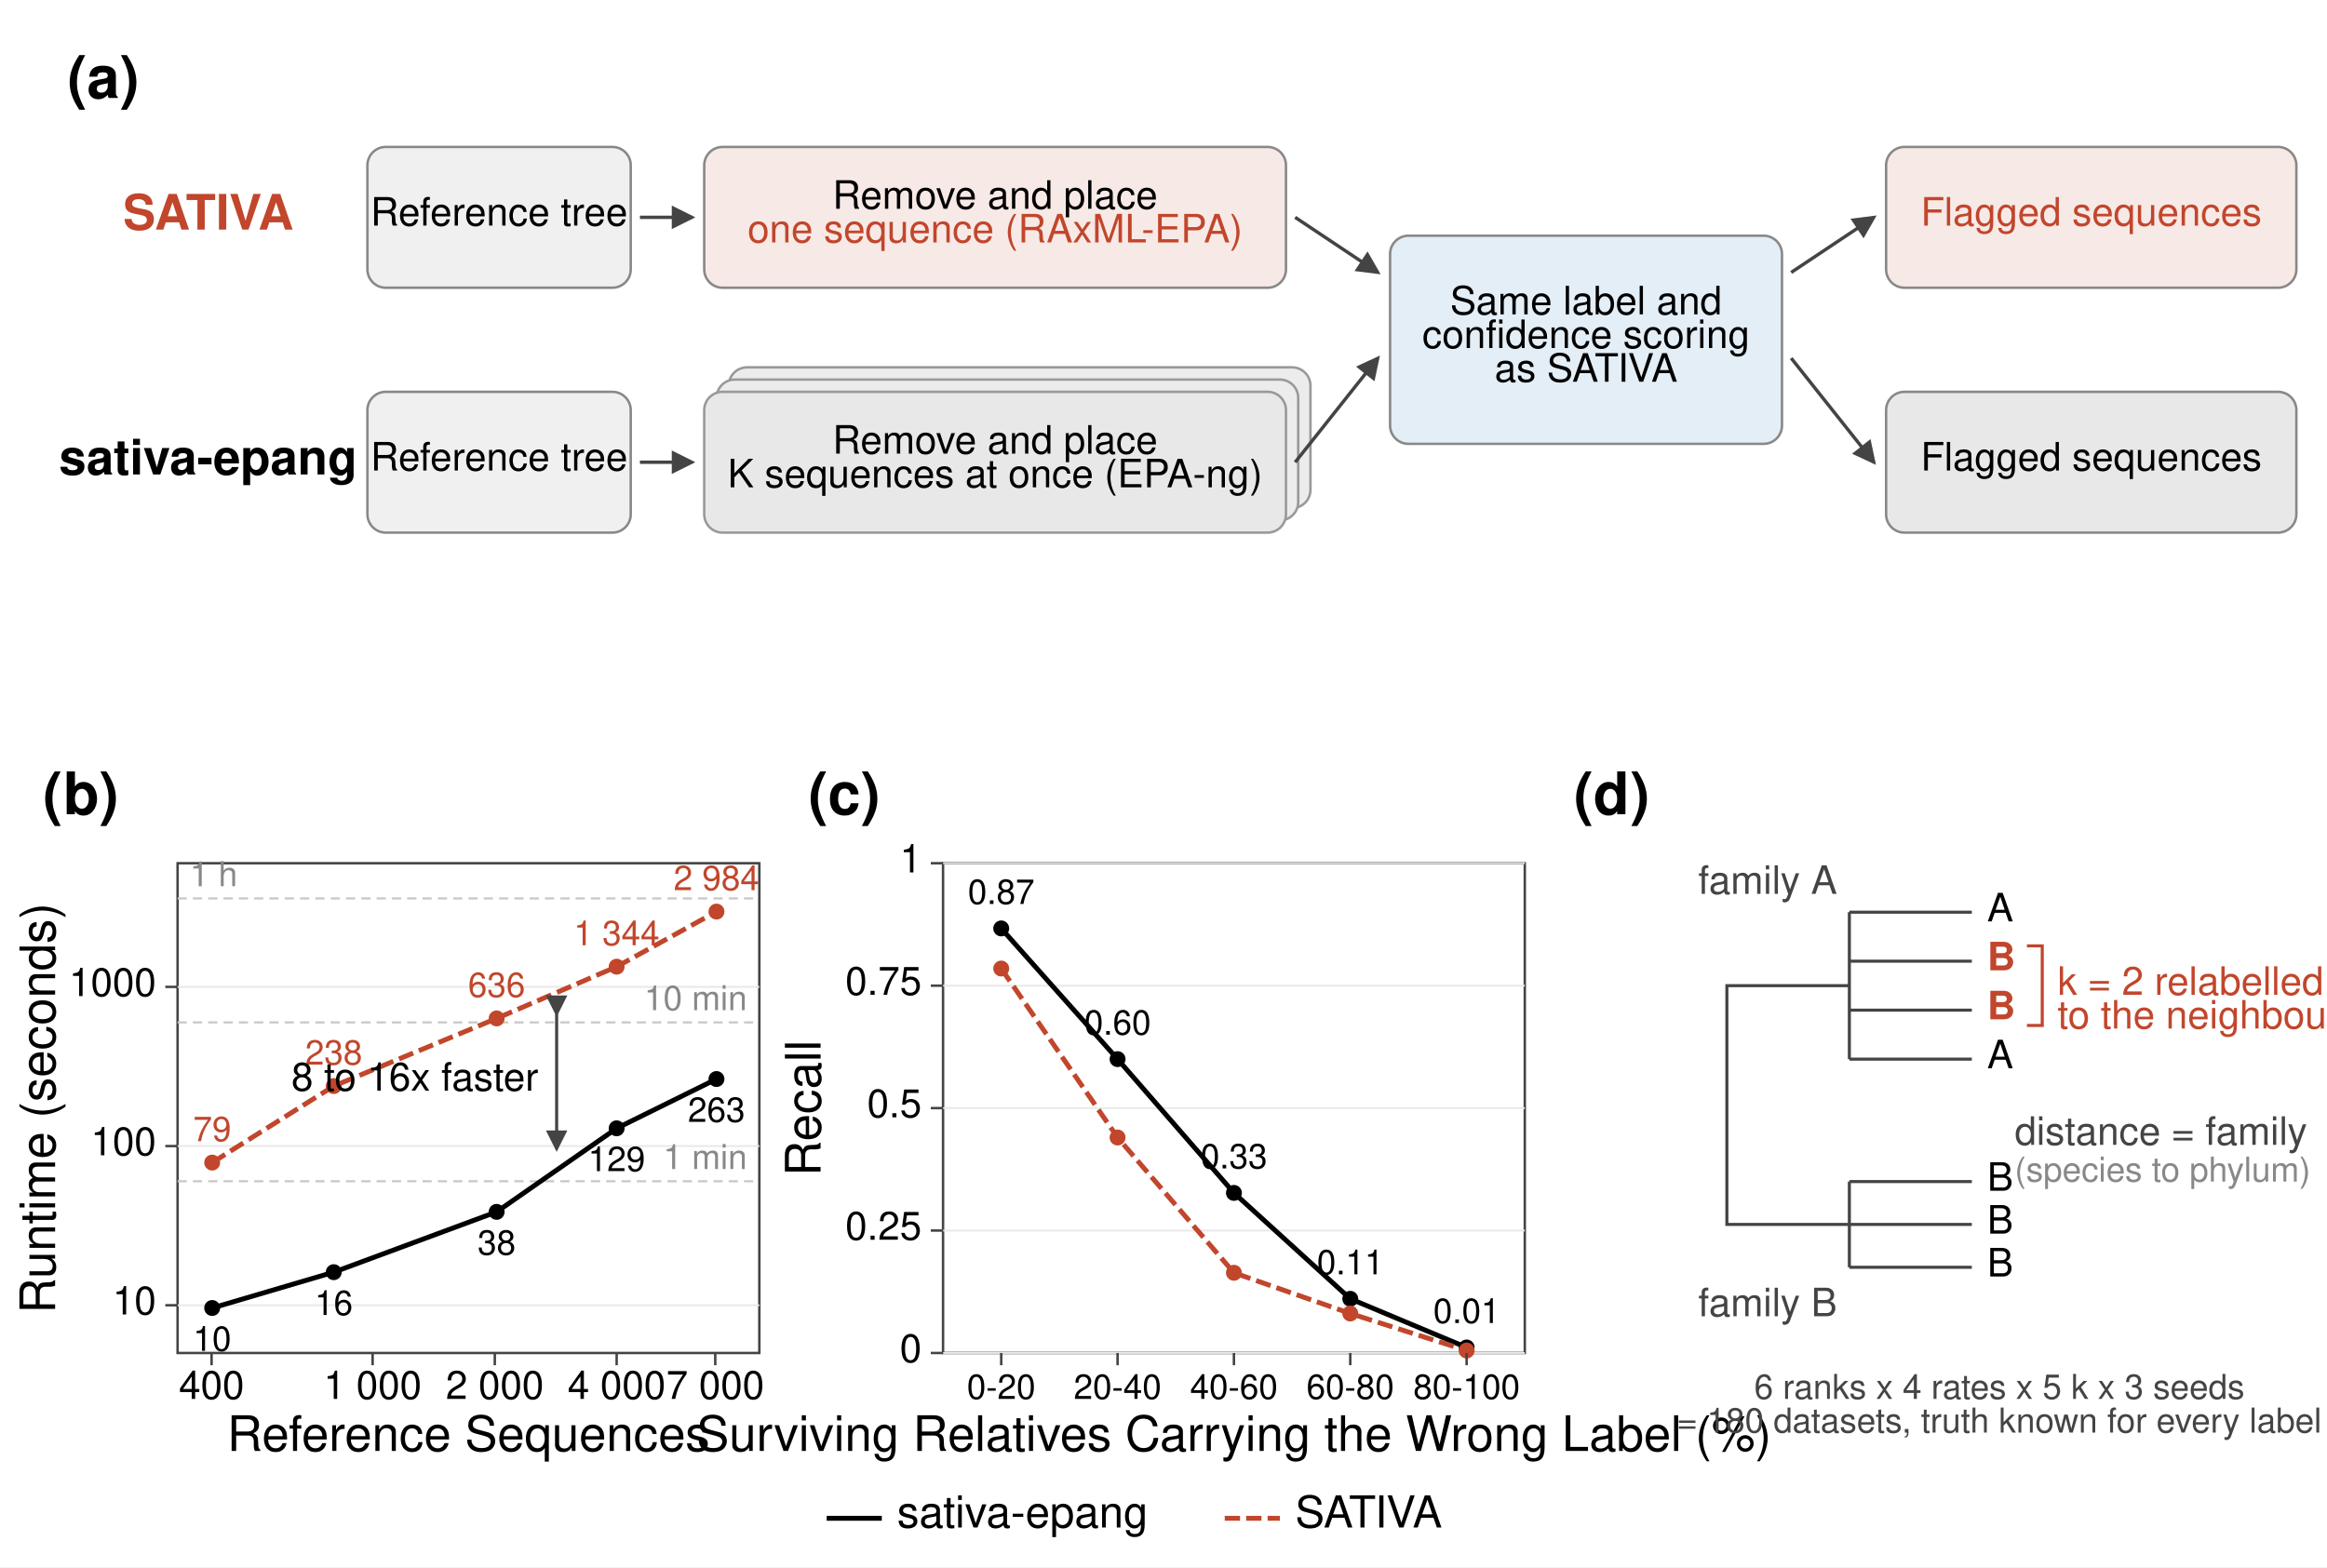
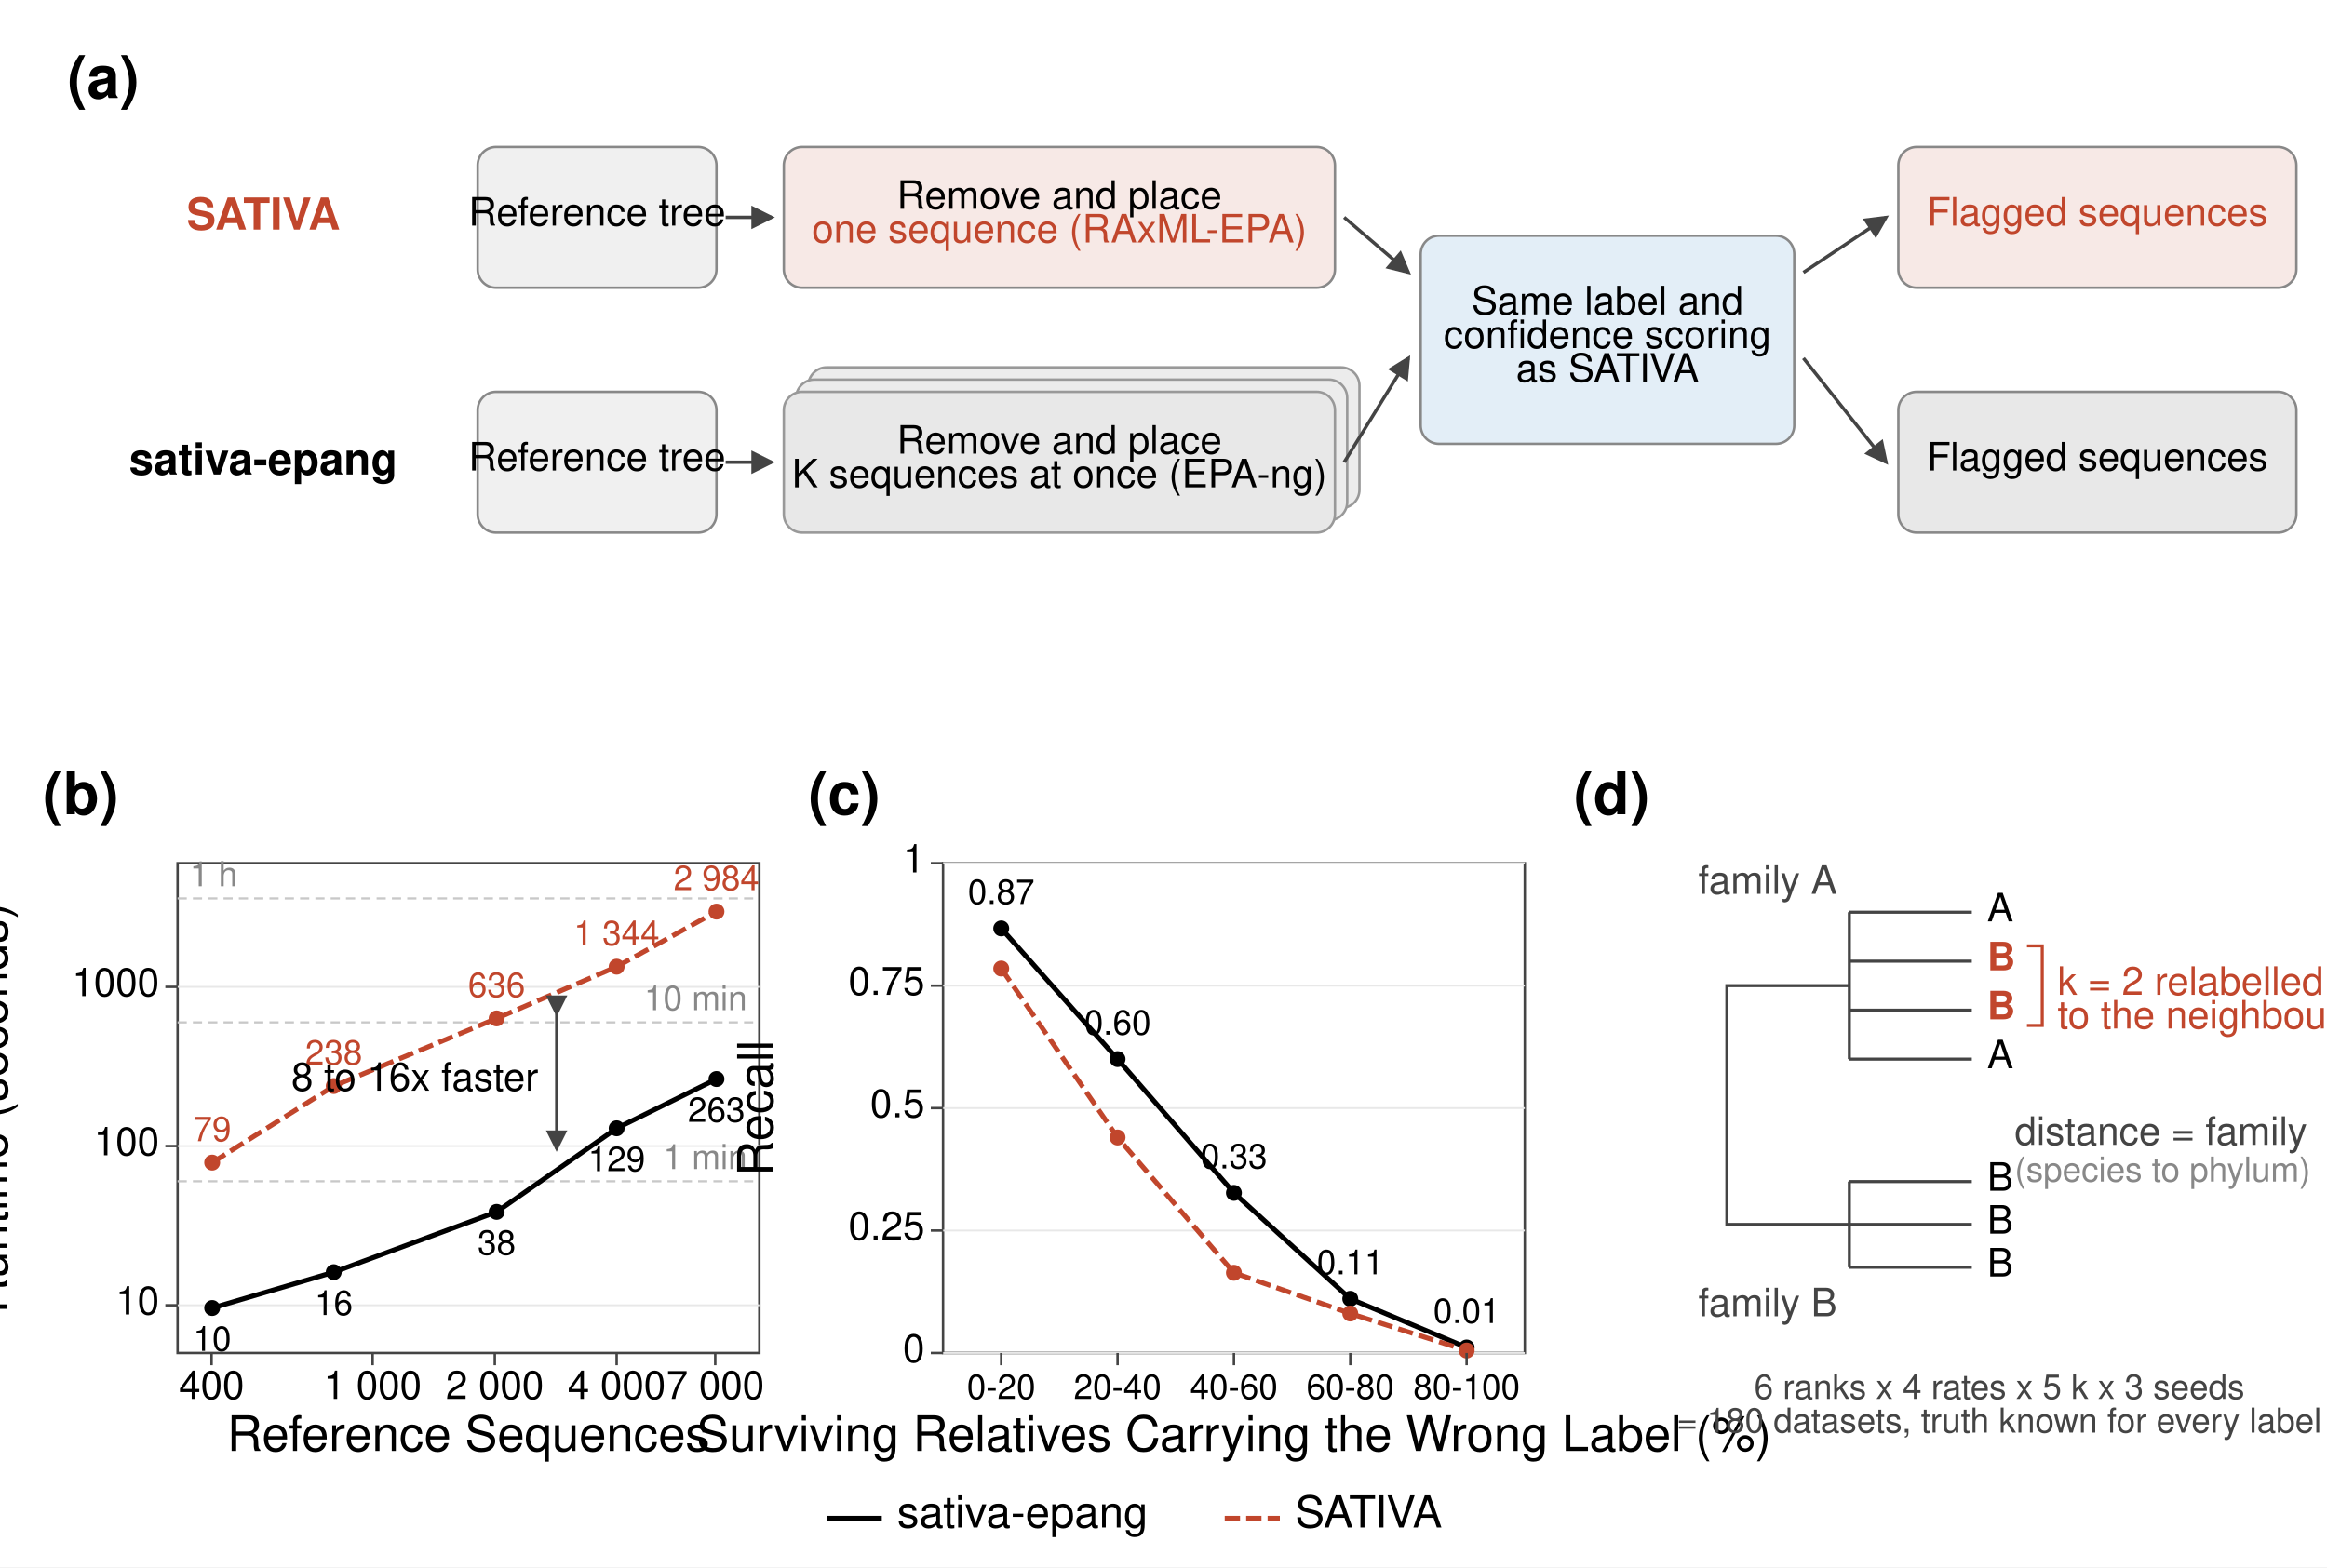
<svg xmlns="http://www.w3.org/2000/svg" width="760" height="512" viewBox="0 0 760 512" font-family="Helvetica,Arial,sans-serif">
  <rect width="760" height="512" fill="#fff" />
  <defs>
    <marker id="head" markerWidth="7" markerHeight="7" refX="6" refY="3.5" orient="auto">
      <path d="M0,0 L7,3.5 L0,7 z" fill="#444" />
    </marker>
  </defs>
  <text x="22.0" y="32.0" font-size="19.2" fill="#000" font-weight="bold" text-anchor="start">(a)</text>
-   <text x="68.0" y="75.0" font-size="16.0" fill="#c1462c" font-weight="bold" text-anchor="middle">SATIVA</text>
-   <text x="68.0" y="155.0" font-size="16.0" fill="#000000" font-weight="bold" text-anchor="middle">sativa-epang</text>
-   <rect x="120" y="48" width="86" height="46" rx="6" fill="#f0f0f0" stroke="#888" stroke-width="0.8" />
-   <text x="163.0" y="73.7" font-size="12.8" fill="#000" font-weight="normal" text-anchor="middle">Reference tree</text>
-   <rect x="120" y="128" width="86" height="46" rx="6" fill="#f0f0f0" stroke="#888" stroke-width="0.8" />
-   <text x="163.0" y="153.7" font-size="12.8" fill="#000" font-weight="normal" text-anchor="middle">Reference tree</text>
-   <rect x="230" y="48" width="190" height="46" rx="6" fill="#f7e9e6" stroke="#888" stroke-width="0.8" />
-   <text x="325.0" y="68.2" font-size="12.8" fill="#000" font-weight="normal" text-anchor="middle">Remove and place</text>
-   <text x="325.0" y="79.2" font-size="12.8" fill="#c1462c" font-weight="normal" text-anchor="middle">one sequence (RAxML-EPA)</text>
-   <rect x="238" y="120" width="190" height="46" rx="6" fill="#ececec" stroke="#999" stroke-width="0.8" />
-   <rect x="234" y="124" width="190" height="46" rx="6" fill="#ececec" stroke="#999" stroke-width="0.8" />
-   <rect x="230" y="128" width="190" height="46" rx="6" fill="#e8e8e8" stroke="#999" stroke-width="0.8" />
-   <text x="325.0" y="148.2" font-size="12.8" fill="#000" font-weight="normal" text-anchor="middle">Remove and place</text>
-   <text x="325.0" y="159.2" font-size="12.8" fill="#000000" font-weight="normal" text-anchor="middle">K sequences at once (EPA-ng)</text>
-   <rect x="454" y="77.0" width="128" height="68" rx="6" fill="#e3eef7" stroke="#888" stroke-width="0.8" />
-   <text x="518.0" y="102.7" font-size="12.8" fill="#000" font-weight="normal" text-anchor="middle">Same label and</text>
-   <text x="518.0" y="113.7" font-size="12.8" fill="#000" font-weight="normal" text-anchor="middle">confidence scoring</text>
-   <text x="518.0" y="124.7" font-size="12.8" fill="#000" font-weight="normal" text-anchor="middle">as SATIVA</text>
-   <rect x="616" y="48" width="134" height="46" rx="6" fill="#f7e9e6" stroke="#888" stroke-width="0.8" />
-   <text x="683.0" y="73.7" font-size="12.8" fill="#c1462c" font-weight="normal" text-anchor="middle">Flagged sequences</text>
-   <rect x="616" y="128" width="134" height="46" rx="6" fill="#e8e8e8" stroke="#888" stroke-width="0.8" />
-   <text x="683.0" y="153.7" font-size="12.8" fill="#000000" font-weight="normal" text-anchor="middle">Flagged sequences</text>
-   <line x1="209.0" y1="71.0" x2="226.0" y2="71.0" stroke="#444" stroke-width="1.1" marker-end="url(#head)" />
-   <line x1="423.0" y1="71.0" x2="450.0" y2="89.0" stroke="#444" stroke-width="1.1" marker-end="url(#head)" />
-   <line x1="585.0" y1="89.0" x2="612.0" y2="71.0" stroke="#444" stroke-width="1.1" marker-end="url(#head)" />
-   <line x1="209.0" y1="151.0" x2="226.0" y2="151.0" stroke="#444" stroke-width="1.1" marker-end="url(#head)" />
-   <line x1="423.0" y1="151.0" x2="450.0" y2="117.0" stroke="#444" stroke-width="1.1" marker-end="url(#head)" />
-   <line x1="585.0" y1="117.0" x2="612.0" y2="151.0" stroke="#444" stroke-width="1.1" marker-end="url(#head)" />
+   <text x="86.0" y="75.0" font-size="14.4" fill="#c1462c" font-weight="bold" text-anchor="middle">SATIVA</text>
+   <text x="86.0" y="155.0" font-size="14.4" fill="#000000" font-weight="bold" text-anchor="middle">sativa-epang</text>
+   <rect x="156" y="48" width="78" height="46" rx="6" fill="#f0f0f0" stroke="#888" stroke-width="0.8" />
+   <text x="195.0" y="73.7" font-size="12.8" fill="#000" font-weight="normal" text-anchor="middle">Reference tree</text>
+   <rect x="156" y="128" width="78" height="46" rx="6" fill="#f0f0f0" stroke="#888" stroke-width="0.8" />
+   <text x="195.0" y="153.7" font-size="12.8" fill="#000" font-weight="normal" text-anchor="middle">Reference tree</text>
+   <rect x="256" y="48" width="180" height="46" rx="6" fill="#f7e9e6" stroke="#888" stroke-width="0.8" />
+   <text x="346.0" y="68.2" font-size="12.8" fill="#000" font-weight="normal" text-anchor="middle">Remove and place</text>
+   <text x="346.0" y="79.2" font-size="12.8" fill="#c1462c" font-weight="normal" text-anchor="middle">one sequence (RAxML-EPA)</text>
+   <rect x="264" y="120" width="180" height="46" rx="6" fill="#ececec" stroke="#999" stroke-width="0.8" />
+   <rect x="260" y="124" width="180" height="46" rx="6" fill="#ececec" stroke="#999" stroke-width="0.8" />
+   <rect x="256" y="128" width="180" height="46" rx="6" fill="#e8e8e8" stroke="#999" stroke-width="0.8" />
+   <text x="346.0" y="148.2" font-size="12.8" fill="#000" font-weight="normal" text-anchor="middle">Remove and place</text>
+   <text x="346.0" y="159.2" font-size="12.8" fill="#000000" font-weight="normal" text-anchor="middle">K sequences at once (EPA-ng)</text>
+   <rect x="464" y="77.0" width="122" height="68" rx="6" fill="#e3eef7" stroke="#888" stroke-width="0.8" />
+   <text x="525.0" y="102.7" font-size="12.8" fill="#000" font-weight="normal" text-anchor="middle">Same label and</text>
+   <text x="525.0" y="113.7" font-size="12.8" fill="#000" font-weight="normal" text-anchor="middle">confidence scoring</text>
+   <text x="525.0" y="124.7" font-size="12.8" fill="#000" font-weight="normal" text-anchor="middle">as SATIVA</text>
+   <rect x="620" y="48" width="130" height="46" rx="6" fill="#f7e9e6" stroke="#888" stroke-width="0.8" />
+   <text x="685.0" y="73.7" font-size="12.8" fill="#c1462c" font-weight="normal" text-anchor="middle">Flagged sequences</text>
+   <rect x="620" y="128" width="130" height="46" rx="6" fill="#e8e8e8" stroke="#888" stroke-width="0.8" />
+   <text x="685.0" y="153.7" font-size="12.8" fill="#000000" font-weight="normal" text-anchor="middle">Flagged sequences</text>
+   <line x1="237.0" y1="71.0" x2="252.0" y2="71.0" stroke="#444" stroke-width="1.1" marker-end="url(#head)" />
+   <line x1="439.0" y1="71.0" x2="460.0" y2="89.0" stroke="#444" stroke-width="1.1" marker-end="url(#head)" />
+   <line x1="589.0" y1="89.0" x2="616.0" y2="71.0" stroke="#444" stroke-width="1.1" marker-end="url(#head)" />
+   <line x1="237.0" y1="151.0" x2="252.0" y2="151.0" stroke="#444" stroke-width="1.1" marker-end="url(#head)" />
+   <line x1="439.0" y1="151.0" x2="460.0" y2="117.0" stroke="#444" stroke-width="1.1" marker-end="url(#head)" />
+   <line x1="589.0" y1="117.0" x2="616.0" y2="151.0" stroke="#444" stroke-width="1.1" marker-end="url(#head)" />
  <rect x="58" y="282" width="190" height="160" fill="none" stroke="#444" stroke-width="0.8" />
  <text x="14.0" y="266.0" font-size="19.2" fill="#000" font-weight="bold" text-anchor="start">(b)</text>
  <text x="153.0" y="474.0" font-size="16.0" fill="#000" font-weight="normal" text-anchor="middle">Reference Sequences</text>
-   <text x="18.0" y="362.0" font-size="16.0" fill="#000" font-weight="normal" text-anchor="middle" transform="rotate(-90 18.0 362.0)">Runtime (seconds)</text>
+   <text x="2.4" y="362.0" font-size="16.0" fill="#000" font-weight="normal" text-anchor="middle" transform="rotate(-90 2.4 362.0)">Runtime (seconds)</text>
  <line x1="69.1" y1="442" x2="69.1" y2="446" stroke="#444" stroke-width="0.8" />
  <text x="69.1" y="457.0" font-size="12.8" fill="#000" font-weight="normal" text-anchor="middle">400</text>
  <line x1="121.7" y1="442" x2="121.7" y2="446" stroke="#444" stroke-width="0.8" />
  <text x="121.7" y="457.0" font-size="12.8" fill="#000" font-weight="normal" text-anchor="middle">1 000</text>
  <line x1="161.6" y1="442" x2="161.6" y2="446" stroke="#444" stroke-width="0.8" />
  <text x="161.6" y="457.0" font-size="12.8" fill="#000" font-weight="normal" text-anchor="middle">2 000</text>
  <line x1="201.4" y1="442" x2="201.4" y2="446" stroke="#444" stroke-width="0.8" />
  <text x="201.4" y="457.0" font-size="12.8" fill="#000" font-weight="normal" text-anchor="middle">4 000</text>
  <line x1="233.6" y1="442" x2="233.6" y2="446" stroke="#444" stroke-width="0.8" />
  <text x="233.6" y="457.0" font-size="12.8" fill="#000" font-weight="normal" text-anchor="middle">7 000</text>
  <line x1="58" y1="426.4" x2="248" y2="426.4" stroke="#e8e8e8" stroke-width="0.6" />
  <line x1="54" y1="426.4" x2="58" y2="426.4" stroke="#444" stroke-width="0.8" />
-   <text x="51.0" y="429.4" font-size="12.8" fill="#000" font-weight="normal" text-anchor="end">10</text>
+   <text x="52.0" y="429.4" font-size="12.8" fill="#000" font-weight="normal" text-anchor="end">10</text>
  <line x1="58" y1="374.4" x2="248" y2="374.4" stroke="#e8e8e8" stroke-width="0.6" />
  <line x1="54" y1="374.4" x2="58" y2="374.4" stroke="#444" stroke-width="0.8" />
-   <text x="51.0" y="377.4" font-size="12.8" fill="#000" font-weight="normal" text-anchor="end">100</text>
+   <text x="52.0" y="377.4" font-size="12.8" fill="#000" font-weight="normal" text-anchor="end">100</text>
  <line x1="58" y1="322.4" x2="248" y2="322.4" stroke="#e8e8e8" stroke-width="0.6" />
  <line x1="54" y1="322.4" x2="58" y2="322.4" stroke="#444" stroke-width="0.8" />
-   <text x="51.0" y="325.4" font-size="12.8" fill="#000" font-weight="normal" text-anchor="end">1000</text>
+   <text x="52.0" y="325.4" font-size="12.8" fill="#000" font-weight="normal" text-anchor="end">1000</text>
  <line x1="58" y1="385.9" x2="248" y2="385.9" stroke="#c8c8c8" stroke-width="0.7" stroke-dasharray="3 2" />
  <text x="244.0" y="381.9" font-size="11.2" fill="#888" font-weight="normal" text-anchor="end">1 min</text>
  <line x1="58" y1="334.0" x2="248" y2="334.0" stroke="#c8c8c8" stroke-width="0.7" stroke-dasharray="3 2" />
  <text x="244.0" y="330.0" font-size="11.2" fill="#888" font-weight="normal" text-anchor="end">10 min</text>
  <line x1="58" y1="293.5" x2="248" y2="293.5" stroke="#c8c8c8" stroke-width="0.7" stroke-dasharray="3 2" />
  <text x="62.0" y="289.5" font-size="11.2" fill="#888" font-weight="normal" text-anchor="start">1 h</text>
  <path d="M69.3,379.8 L109.0,354.8 L162.2,332.7 L201.4,315.8 L234.0,297.8" fill="none" stroke="#c1462c" stroke-width="1.6" stroke-dasharray="5 2" />
  <circle cx="69.3" cy="379.8" r="2.6" fill="#c1462c" />
  <circle cx="109.0" cy="354.8" r="2.6" fill="#c1462c" />
  <circle cx="162.2" cy="332.7" r="2.6" fill="#c1462c" />
  <circle cx="201.4" cy="315.8" r="2.6" fill="#c1462c" />
  <circle cx="234.0" cy="297.8" r="2.6" fill="#c1462c" />
  <path d="M69.3,427.3 L109.0,415.6 L162.2,395.9 L201.4,368.6 L234.0,352.5" fill="none" stroke="#000000" stroke-width="1.6" />
  <circle cx="69.3" cy="427.3" r="2.6" fill="#000000" />
  <circle cx="109.0" cy="415.6" r="2.6" fill="#000000" />
  <circle cx="162.2" cy="395.9" r="2.6" fill="#000000" />
  <circle cx="201.4" cy="368.6" r="2.6" fill="#000000" />
  <circle cx="234.0" cy="352.5" r="2.6" fill="#000000" />
  <text x="69.3" y="372.8" font-size="11.2" fill="#c1462c" font-weight="normal" text-anchor="middle">79</text>
  <text x="69.3" y="441.3" font-size="11.2" fill="#000000" font-weight="normal" text-anchor="middle">10</text>
  <text x="109.0" y="347.8" font-size="11.2" fill="#c1462c" font-weight="normal" text-anchor="middle">238</text>
  <text x="109.0" y="429.6" font-size="11.2" fill="#000000" font-weight="normal" text-anchor="middle">16</text>
  <text x="162.2" y="325.7" font-size="11.2" fill="#c1462c" font-weight="normal" text-anchor="middle">636</text>
  <text x="162.2" y="409.9" font-size="11.2" fill="#000000" font-weight="normal" text-anchor="middle">38</text>
  <text x="201.4" y="308.8" font-size="11.2" fill="#c1462c" font-weight="normal" text-anchor="middle">1 344</text>
  <text x="201.4" y="382.6" font-size="11.2" fill="#000000" font-weight="normal" text-anchor="middle">129</text>
  <text x="234.0" y="290.8" font-size="11.2" fill="#c1462c" font-weight="normal" text-anchor="middle">2 984</text>
  <text x="234.0" y="366.5" font-size="11.2" fill="#000000" font-weight="normal" text-anchor="middle">263</text>
  <line x1="181.8" y1="331.2" x2="181.8" y2="375.3" stroke="#444" stroke-width="1" marker-end="url(#head)" marker-start="url(#head)" />
  <text x="175.8" y="356.3" font-size="12.8" fill="#000" font-weight="normal" text-anchor="end">8 to 16x faster</text>
  <rect x="308" y="282" width="190" height="160" fill="none" stroke="#444" stroke-width="0.8" />
  <text x="264.0" y="266.0" font-size="19.2" fill="#000" font-weight="bold" text-anchor="start">(c)</text>
  <text x="403.0" y="474.0" font-size="16.0" fill="#000" font-weight="normal" text-anchor="middle">Surviving Relatives Carrying the Wrong Label (%)</text>
-   <text x="268.0" y="362.0" font-size="16.0" fill="#000" font-weight="normal" text-anchor="middle" transform="rotate(-90 268.0 362.0)">Recall</text>
+   <text x="252.4" y="362.0" font-size="16.0" fill="#000" font-weight="normal" text-anchor="middle" transform="rotate(-90 252.4 362.0)">Recall</text>
  <line x1="308" y1="442.0" x2="498" y2="442.0" stroke="#e8e8e8" stroke-width="0.6" />
  <line x1="304" y1="442.0" x2="308" y2="442.0" stroke="#444" stroke-width="0.8" />
-   <text x="301.0" y="445.0" font-size="12.8" fill="#000" font-weight="normal" text-anchor="end">0</text>
+   <text x="302.0" y="445.0" font-size="12.8" fill="#000" font-weight="normal" text-anchor="end">0</text>
  <line x1="308" y1="402.0" x2="498" y2="402.0" stroke="#e8e8e8" stroke-width="0.6" />
  <line x1="304" y1="402.0" x2="308" y2="402.0" stroke="#444" stroke-width="0.8" />
-   <text x="301.0" y="405.0" font-size="12.8" fill="#000" font-weight="normal" text-anchor="end">0.25</text>
+   <text x="302.0" y="405.0" font-size="12.8" fill="#000" font-weight="normal" text-anchor="end">0.25</text>
  <line x1="308" y1="362.0" x2="498" y2="362.0" stroke="#e8e8e8" stroke-width="0.6" />
  <line x1="304" y1="362.0" x2="308" y2="362.0" stroke="#444" stroke-width="0.8" />
-   <text x="301.0" y="365.0" font-size="12.8" fill="#000" font-weight="normal" text-anchor="end">0.5</text>
+   <text x="302.0" y="365.0" font-size="12.8" fill="#000" font-weight="normal" text-anchor="end">0.5</text>
  <line x1="308" y1="322.0" x2="498" y2="322.0" stroke="#e8e8e8" stroke-width="0.6" />
  <line x1="304" y1="322.0" x2="308" y2="322.0" stroke="#444" stroke-width="0.8" />
-   <text x="301.0" y="325.0" font-size="12.8" fill="#000" font-weight="normal" text-anchor="end">0.75</text>
+   <text x="302.0" y="325.0" font-size="12.8" fill="#000" font-weight="normal" text-anchor="end">0.75</text>
  <line x1="308" y1="282.0" x2="498" y2="282.0" stroke="#e8e8e8" stroke-width="0.6" />
  <line x1="304" y1="282.0" x2="308" y2="282.0" stroke="#444" stroke-width="0.8" />
-   <text x="301.0" y="285.0" font-size="12.8" fill="#000" font-weight="normal" text-anchor="end">1</text>
+   <text x="302.0" y="285.0" font-size="12.8" fill="#000" font-weight="normal" text-anchor="end">1</text>
  <path d="M327.0,303.3 L365.0,346.0 L403.0,389.7 L441.0,424.3 L479.0,440.2" fill="none" stroke="#000000" stroke-width="1.6" />
  <circle cx="327.0" cy="303.3" r="2.6" fill="#000000" />
  <circle cx="365.0" cy="346.0" r="2.6" fill="#000000" />
  <circle cx="403.0" cy="389.7" r="2.6" fill="#000000" />
  <circle cx="441.0" cy="424.3" r="2.6" fill="#000000" />
  <circle cx="479.0" cy="440.2" r="2.6" fill="#000000" />
  <text x="327.0" y="295.3" font-size="11.2" fill="#000000" font-weight="normal" text-anchor="middle">0.87</text>
  <text x="365.0" y="338.0" font-size="11.2" fill="#000000" font-weight="normal" text-anchor="middle">0.60</text>
  <text x="403.0" y="381.7" font-size="11.2" fill="#000000" font-weight="normal" text-anchor="middle">0.33</text>
  <text x="441.0" y="416.3" font-size="11.2" fill="#000000" font-weight="normal" text-anchor="middle">0.11</text>
  <text x="479.0" y="432.2" font-size="11.2" fill="#000000" font-weight="normal" text-anchor="middle">0.01</text>
  <path d="M327.0,316.4 L365.0,371.6 L403.0,415.8 L441.0,429.1 L479.0,441.2" fill="none" stroke="#c1462c" stroke-width="1.6" stroke-dasharray="5 2" />
  <circle cx="327.0" cy="316.4" r="2.6" fill="#c1462c" />
  <circle cx="365.0" cy="371.6" r="2.6" fill="#c1462c" />
  <circle cx="403.0" cy="415.8" r="2.6" fill="#c1462c" />
  <circle cx="441.0" cy="429.1" r="2.6" fill="#c1462c" />
  <circle cx="479.0" cy="441.2" r="2.6" fill="#c1462c" />
  <line x1="327.0" y1="442" x2="327.0" y2="446" stroke="#444" stroke-width="0.8" />
  <text x="327.0" y="457.0" font-size="11.2" fill="#000" font-weight="normal" text-anchor="middle">0-20</text>
  <line x1="365.0" y1="442" x2="365.0" y2="446" stroke="#444" stroke-width="0.8" />
  <text x="365.0" y="457.0" font-size="11.2" fill="#000" font-weight="normal" text-anchor="middle">20-40</text>
  <line x1="403.0" y1="442" x2="403.0" y2="446" stroke="#444" stroke-width="0.8" />
  <text x="403.0" y="457.0" font-size="11.2" fill="#000" font-weight="normal" text-anchor="middle">40-60</text>
  <line x1="441.0" y1="442" x2="441.0" y2="446" stroke="#444" stroke-width="0.8" />
  <text x="441.0" y="457.0" font-size="11.2" fill="#000" font-weight="normal" text-anchor="middle">60-80</text>
  <line x1="479.0" y1="442" x2="479.0" y2="446" stroke="#444" stroke-width="0.8" />
  <text x="479.0" y="457.0" font-size="11.2" fill="#000" font-weight="normal" text-anchor="middle">80-100</text>
  <text x="514.0" y="266.0" font-size="19.2" fill="#000" font-weight="bold" text-anchor="start">(d)</text>
  <path d="M564,358 V322 H604 M564,358 V400 H604" fill="none" stroke="#444" stroke-width="1" />
  <path d="M604,298 V346" fill="none" stroke="#444" stroke-width="1" />
  <path d="M604,386 V414" fill="none" stroke="#444" stroke-width="1" />
  <line x1="604" y1="298" x2="644" y2="298" stroke="#444" stroke-width="1" />
  <line x1="604" y1="314" x2="644" y2="314" stroke="#444" stroke-width="1" />
  <line x1="604" y1="330" x2="644" y2="330" stroke="#444" stroke-width="1" />
  <line x1="604" y1="346" x2="644" y2="346" stroke="#444" stroke-width="1" />
  <line x1="604" y1="386" x2="644" y2="386" stroke="#444" stroke-width="1" />
  <line x1="604" y1="400" x2="644" y2="400" stroke="#444" stroke-width="1" />
  <line x1="604" y1="414" x2="644" y2="414" stroke="#444" stroke-width="1" />
  <text x="600.0" y="292.0" font-size="12.8" fill="#444" font-weight="normal" text-anchor="end">family A</text>
  <text x="600.0" y="430.0" font-size="12.8" fill="#444" font-weight="normal" text-anchor="end">family B</text>
  <text x="649.0" y="301.0" font-size="12.8" fill="#000" font-weight="normal" text-anchor="start">A</text>
  <text x="649.0" y="317.0" font-size="12.8" fill="#c1462c" font-weight="bold" text-anchor="start">B</text>
  <text x="649.0" y="333.0" font-size="12.8" fill="#c1462c" font-weight="bold" text-anchor="start">B</text>
  <text x="649.0" y="349.0" font-size="12.8" fill="#000" font-weight="normal" text-anchor="start">A</text>
  <text x="649.0" y="389.0" font-size="12.8" fill="#000" font-weight="normal" text-anchor="start">B</text>
  <text x="649.0" y="403.0" font-size="12.8" fill="#000" font-weight="normal" text-anchor="start">B</text>
  <text x="649.0" y="417.0" font-size="12.8" fill="#000" font-weight="normal" text-anchor="start">B</text>
  <path d="M662,309 H667 V335 H662" fill="none" stroke="#c1462c" stroke-width="1" />
  <text x="672.0" y="325.0" font-size="12.8" fill="#c1462c" font-weight="normal" text-anchor="start">k = 2 relabelled</text>
  <text x="672.0" y="336.0" font-size="12.8" fill="#c1462c" font-weight="normal" text-anchor="start">to the neighbour</text>
  <text x="658.0" y="374.0" font-size="12.8" fill="#444" font-weight="normal" text-anchor="start">distance = family</text>
  <text x="658.0" y="386.0" font-size="11.2" fill="#888" font-weight="normal" text-anchor="start">(species to phylum)</text>
  <text x="653.0" y="457.0" font-size="11.2" fill="#444" font-weight="normal" text-anchor="middle">6 ranks  x  4 rates  x  5 k  x  3 seeds</text>
  <text x="653.0" y="468.0" font-size="11.2" fill="#444" font-weight="normal" text-anchor="middle">= 180 datasets, truth known for every label</text>
  <line x1="270.0" y1="496" x2="288.0" y2="496" stroke="#000000" stroke-width="1.6" />
  <text x="293.0" y="499.0" font-size="14.4" fill="#000" font-weight="normal" text-anchor="start">sativa-epang</text>
  <line x1="400.0" y1="496" x2="418.0" y2="496" stroke="#c1462c" stroke-width="1.6" stroke-dasharray="5 2" />
  <text x="423.0" y="499.0" font-size="14.4" fill="#000" font-weight="normal" text-anchor="start">SATIVA</text>
</svg>
